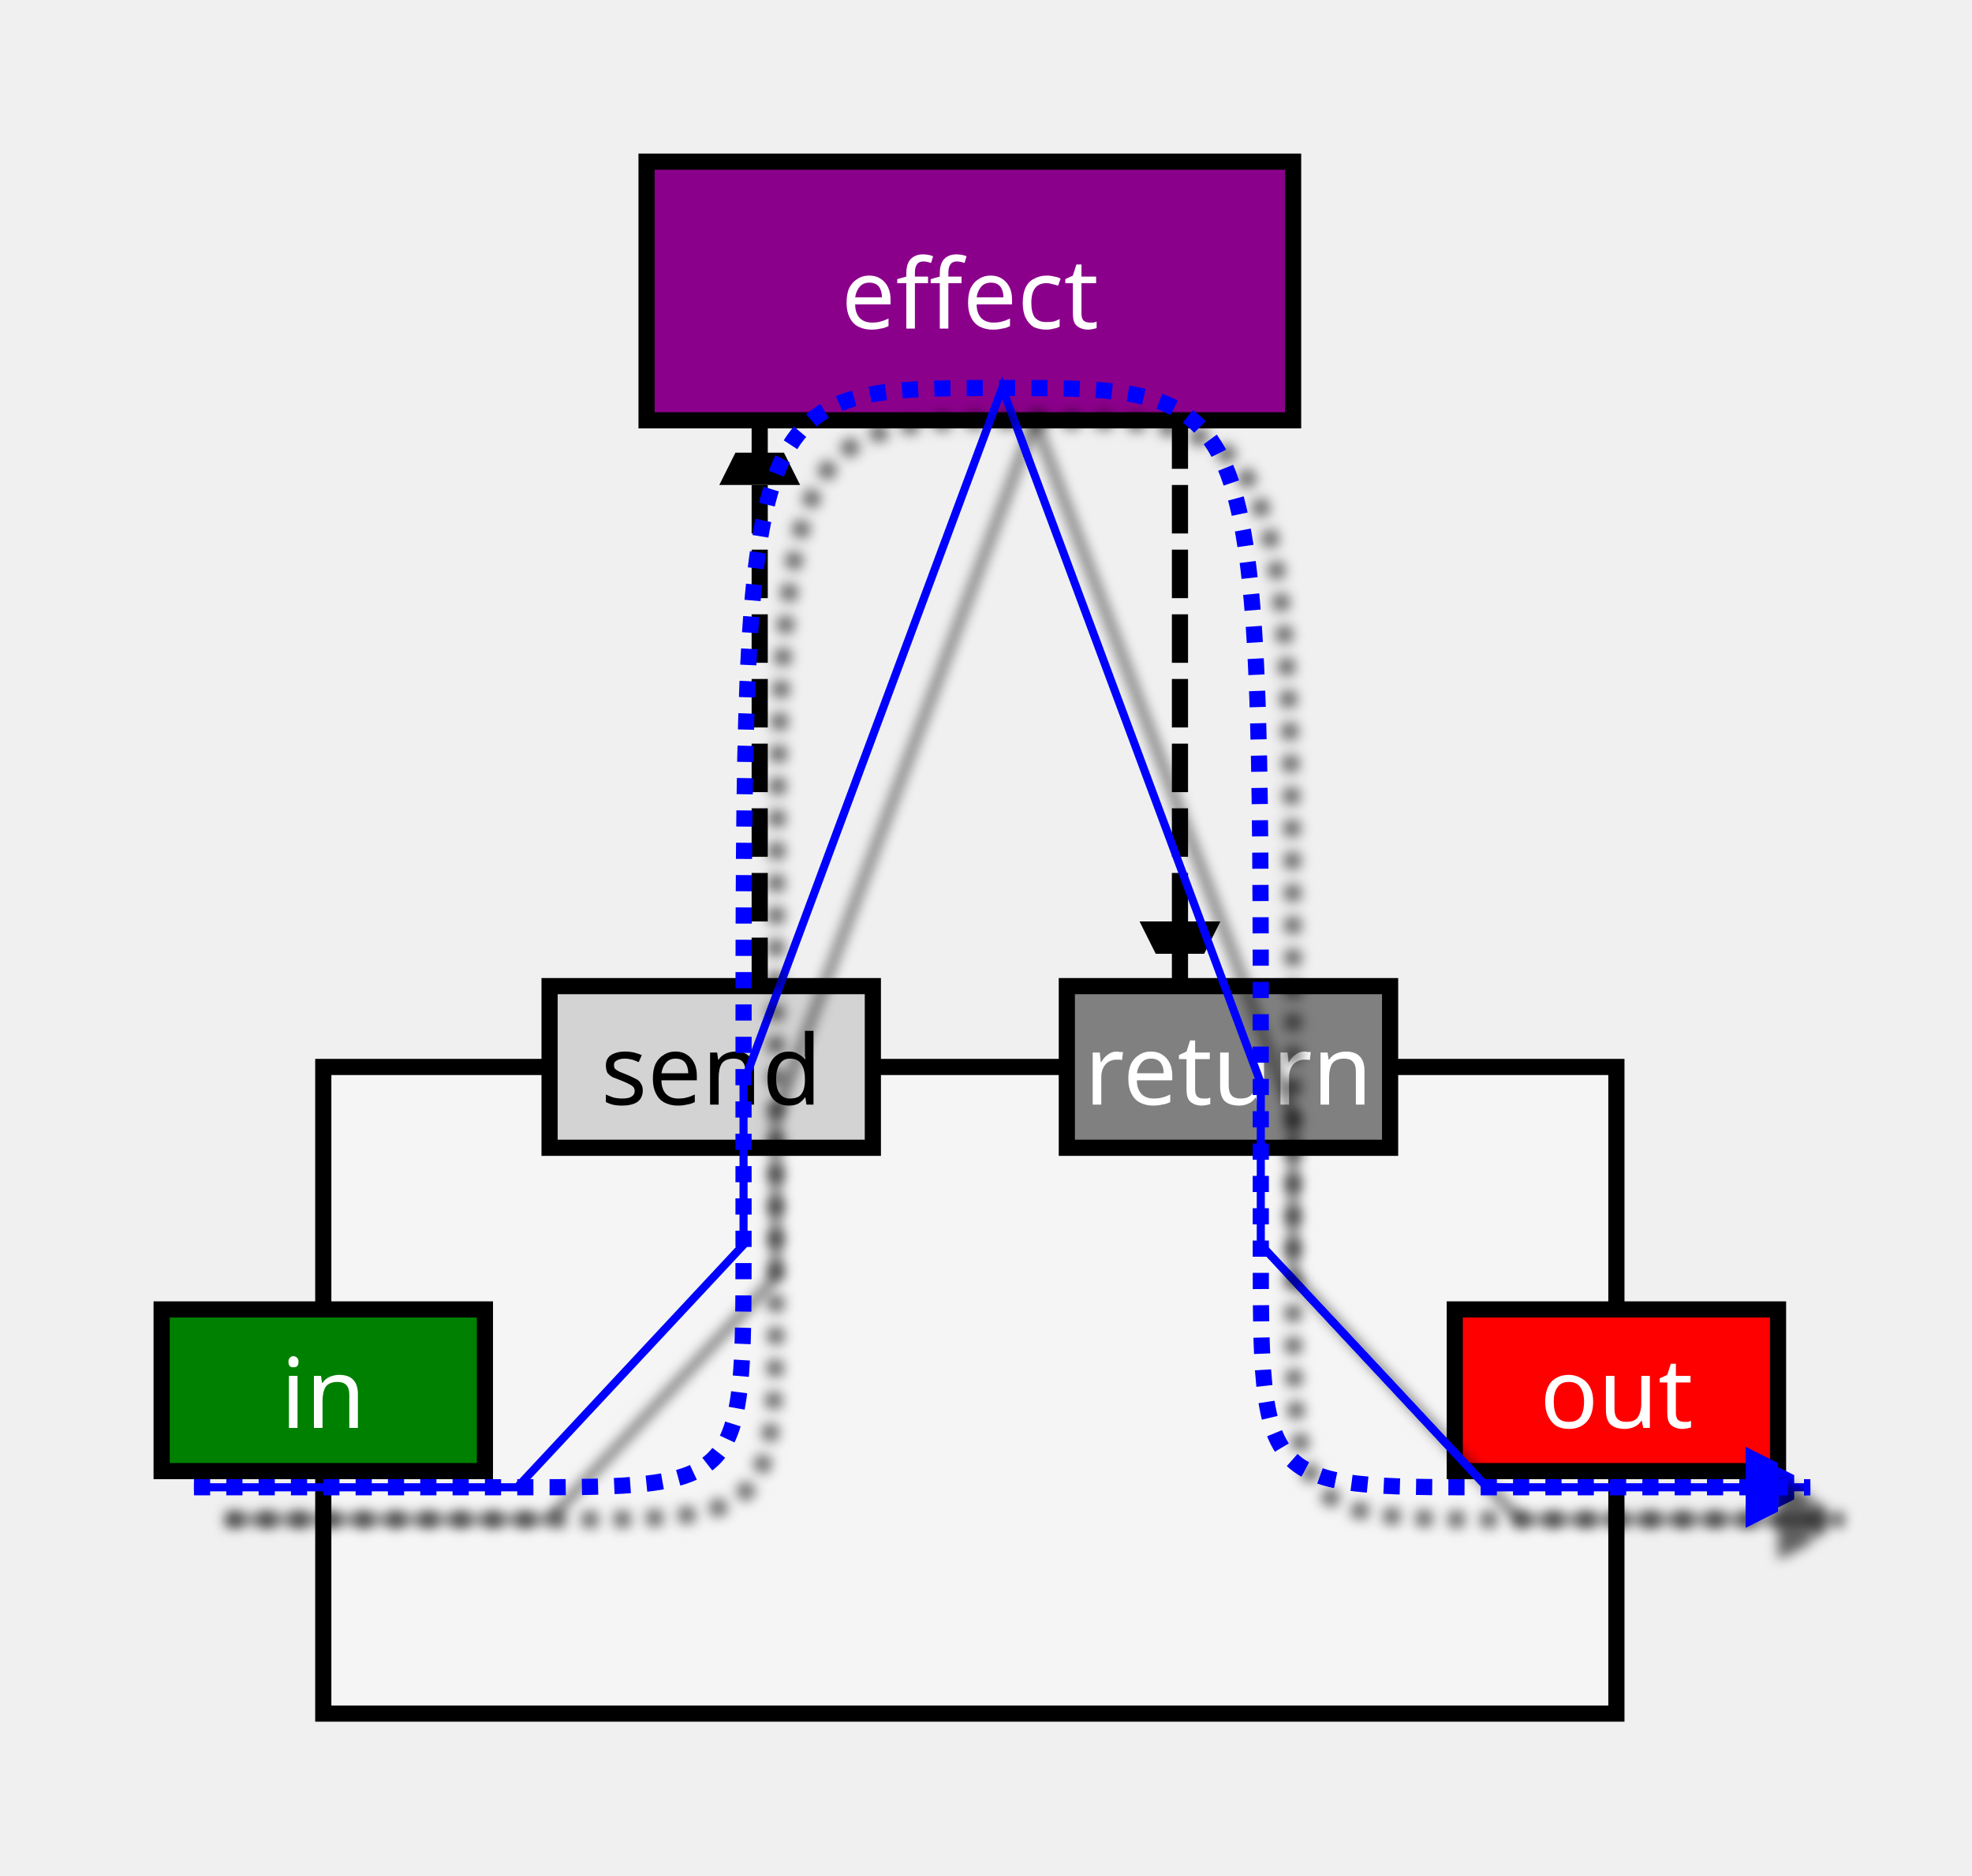
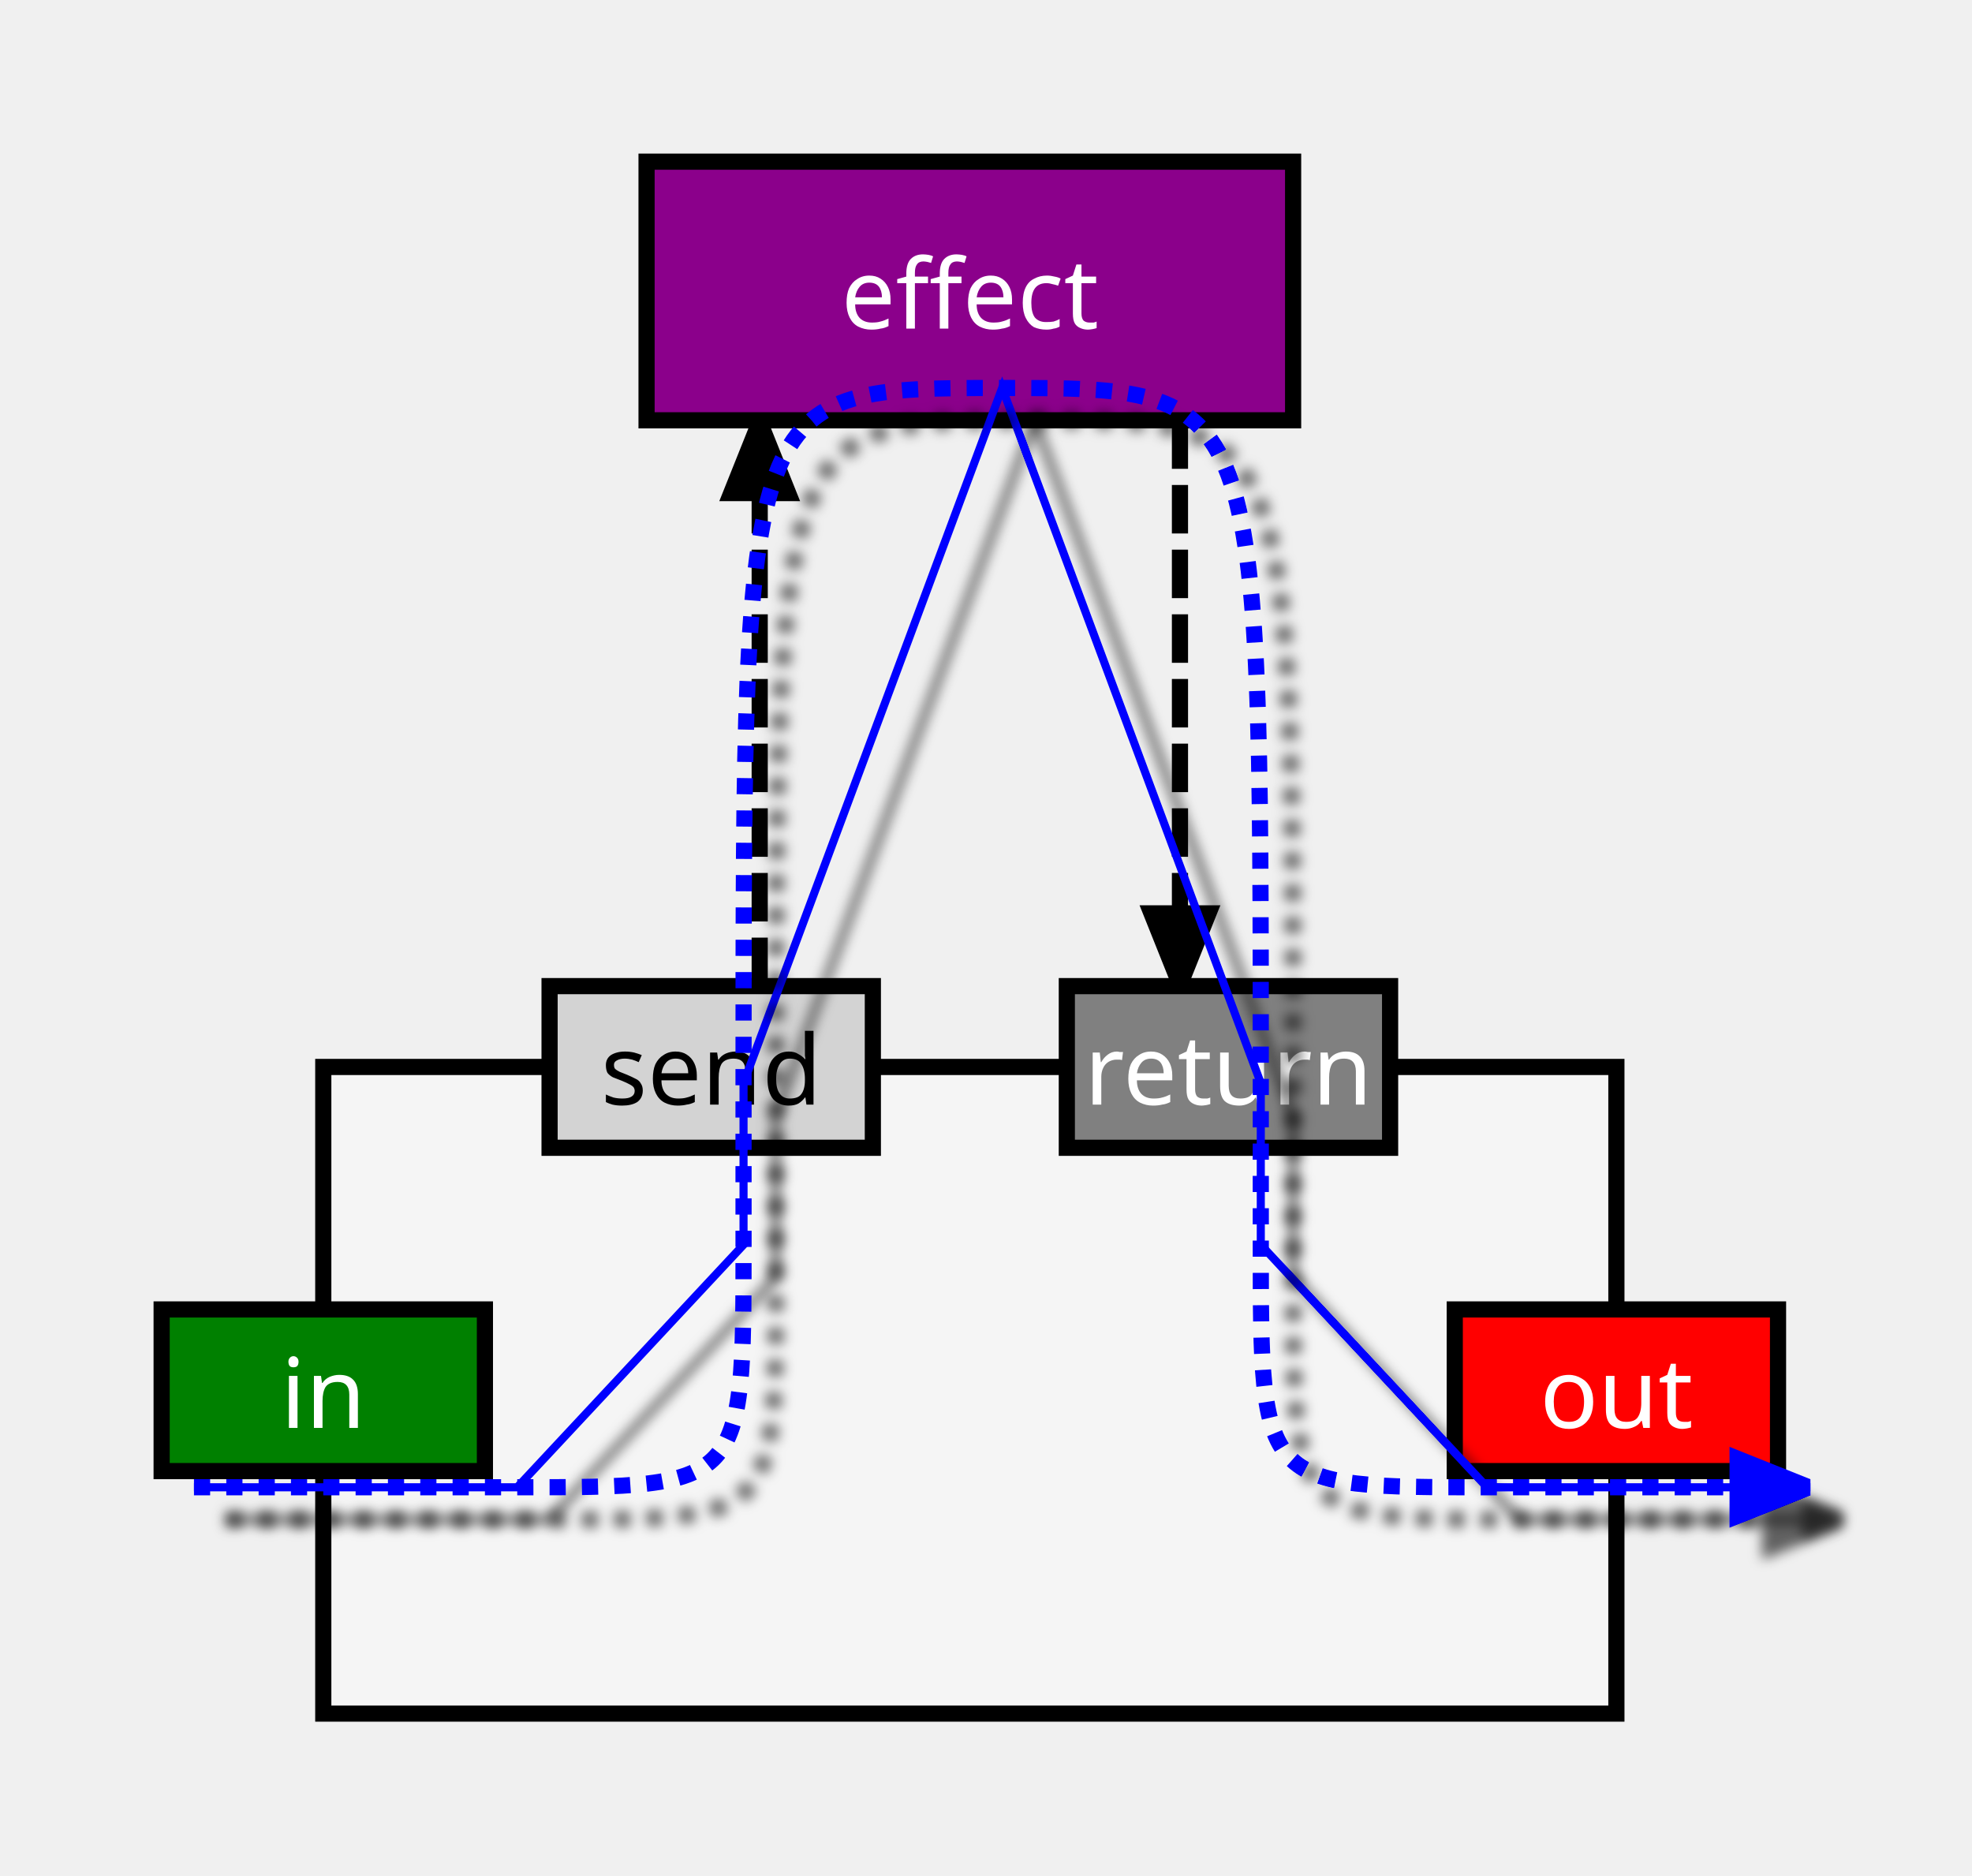
<svg xmlns="http://www.w3.org/2000/svg" version="1.1" width="61mm" height="58mm" viewBox="-10 -33 61 58">
  <defs>
-     <marker id="d-arrow" refX="0.8" refY="0.5" orient="auto-start-reverse" markerWidth="6" markerHeight="5" viewBox="0 0 0.4 1">
-       <path d="M 0 0 1 0.5 0 1" style="stroke: none; fill: context-stroke;" />
+     <marker id="d-arrow" refX="1" refY="0.5" orient="auto-start-reverse" markerWidth="6" markerHeight="5" viewBox="0 0 1 1">
+       <path d="M 0 0 1 0.4 1 0.6 0 1" style="stroke: none; fill: context-stroke;" />
    </marker>
    <filter id="d-hardshadow" x="-50%" y="-50%" width="200%" height="200%">
      <feGaussianBlur in="SourceAlpha" stdDeviation="0.2" />
      <feOffset dx="1" dy="1" />
      <feComposite in2="SourceGraphic" operator="arithmetic" k1="0" k2="0.6" k3="1" k4="0" />
    </filter>
  </defs>
  <style>
  
    svg { background: none; }
    rect, circle, ellipse, polygon { stroke-width: 0.5; fill: white; stroke: black; }
    line, polyline, path { stroke-width: 0.5; fill: none; stroke: black; }
    .d-thin { stroke-width: 0.25; }
    text, tspan { stroke-width: 0; font-family: sans-serif; font-size: 3px; fill: black }
    text.d-text, text.d-text * { text-anchor: middle; dominant-baseline: central; }
    line.d-arrow, polyline.d-arrow, path.d-arrow { marker-end: url(#d-arrow); }
    marker path { fill: inherit; }
    .d-dash { stroke-dasharray: 1.5 0.5; }
    .d-dot { stroke-dasharray: 0.5 0.5; }
    .d-fill-darkmagenta:not(text,tspan) { fill: darkmagenta; }
    text.d-fill-darkmagenta, text.d-fill-darkmagenta * { fill: white; }
    .d-fill-grey:not(text,tspan) { fill: grey; }
    text.d-fill-grey, text.d-fill-grey * { fill: white; }
    .d-fill-green:not(text,tspan) { fill: green; }
    text.d-fill-green, text.d-fill-green * { fill: white; }
    .d-fill-lightgrey:not(text,tspan) { fill: lightgrey; }
    text.d-fill-lightgrey, text.d-fill-lightgrey * { fill: black; }
    .d-fill-red:not(text,tspan) { fill: red; }
    text.d-fill-red, text.d-fill-red * { fill: white; }
    .d-fill-whitesmoke:not(text,tspan) { fill: whitesmoke; }
    text.d-fill-whitesmoke, text.d-fill-whitesmoke * { fill: black; }
    .d-blue:not(text,tspan) { stroke: blue; }
    text.d-blue, text.d-blue * { fill: blue; }
    .d-hardshadow:not(text,tspan) { filter: url(#d-hardshadow); }
  
  </style>
  <rect id="base" width="40" height="20" class="d-fill-whitesmoke" />
  <rect id="in" x="-5" y="7.5" width="10" height="5" class="d-fill-green" />
  <text x="0" y="10" class="d-fill-green d-text">in</text>
  <rect id="send" x="7" y="-2.5" width="10" height="5" class="d-fill-lightgrey" />
  <text x="12" y="0" class="d-fill-lightgrey d-text">send</text>
  <rect id="return" x="23" y="-2.5" width="10" height="5" class="d-fill-grey" />
  <text x="28" y="0" class="d-fill-grey d-text">return</text>
  <rect id="out" x="35" y="7.5" width="10" height="5" class="d-fill-red" />
  <text x="40" y="10" class="d-fill-red d-text">out</text>
  <rect id="effect" x="10" y="-28" width="20" height="8" class="d-fill-darkmagenta" />
  <text x="20" y="-24" class="d-fill-darkmagenta d-text">effect</text>
  <line x1="13.5" y1="-2.5" x2="13.5" y2="-20" class="d-arrow d-dash" />
  <line x1="26.5" y1="-20" x2="26.5" y2="-2.5" class="d-arrow d-dash" />
  <polyline points="-4 13 6 13 13 5.5 13 0.5 21 -21 29 0.5 29 5.5 36 13 46 13" class="d-arrow d-hardshadow d-blue d-thin" />
  <path d="M -4 13   L 6 13   C 13 13 13 13 13 5.5   L 13 0.5   C 13 -21 13 -21 21 -21   C 29 -21 29 -21 29 0.5   L 29 5.5   C 29 13 29 13 36 13   L 46 13   " class="d-arrow d-hardshadow d-blue d-dot" />
</svg>
